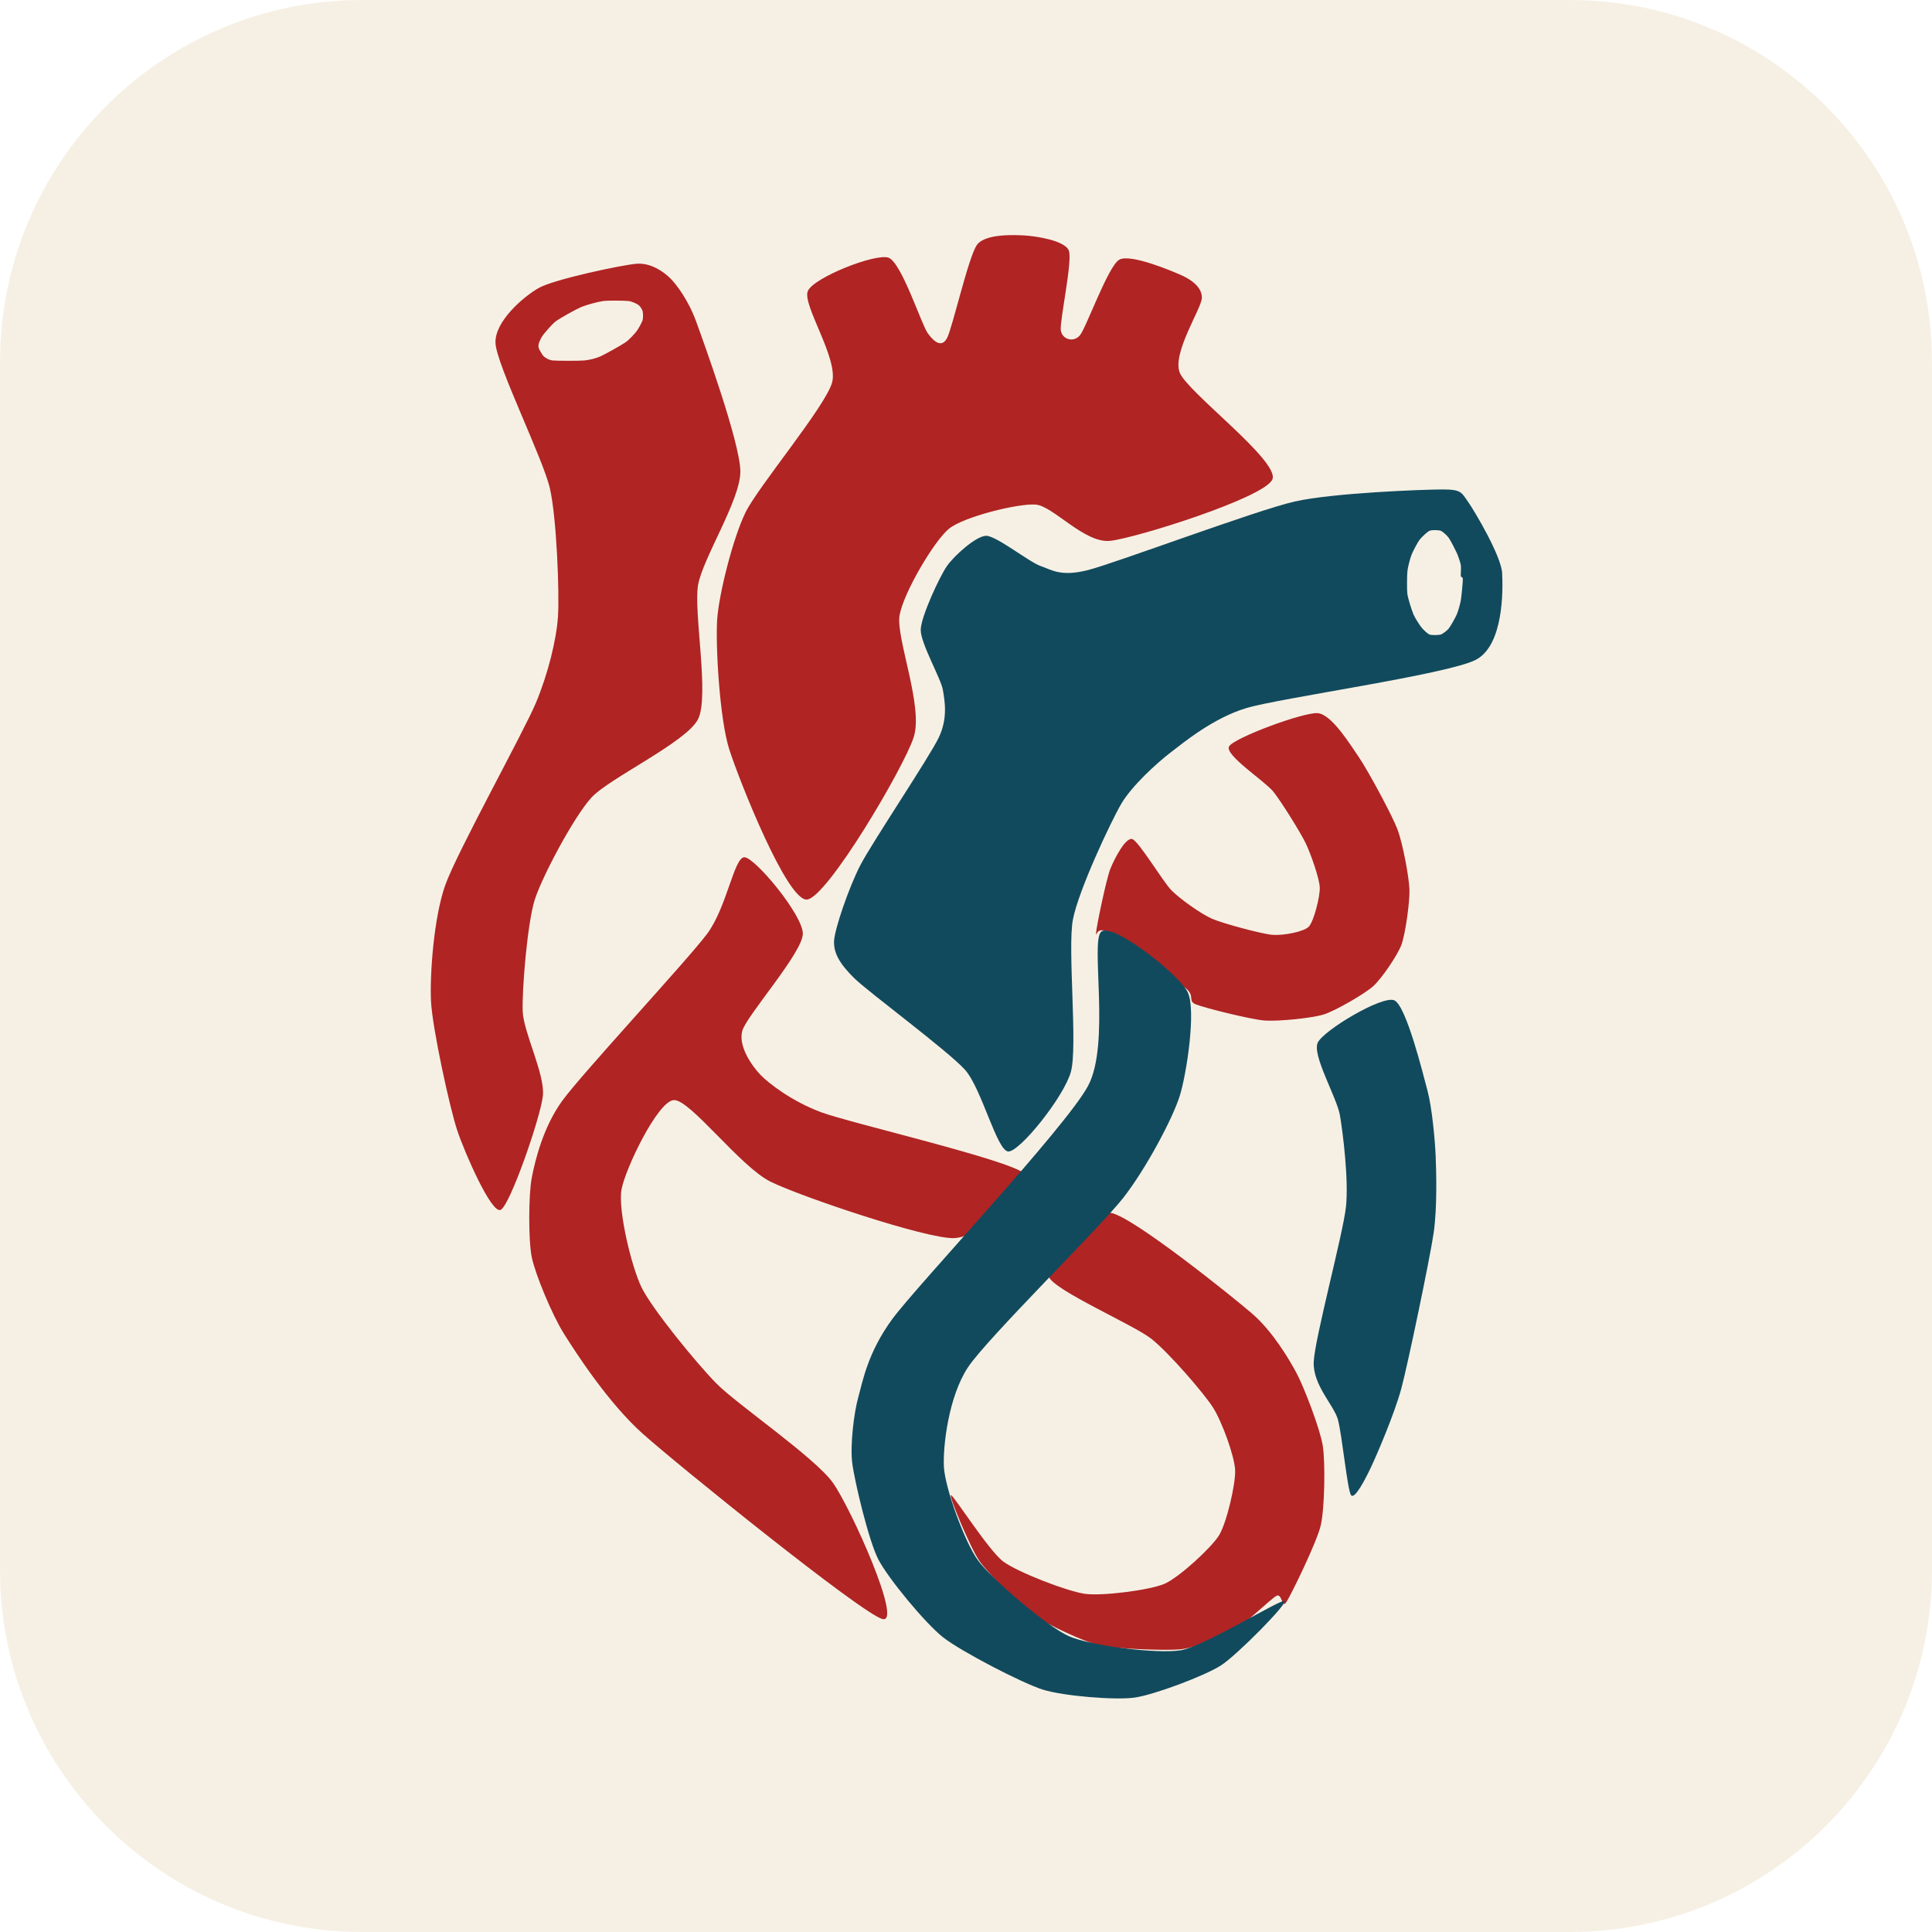
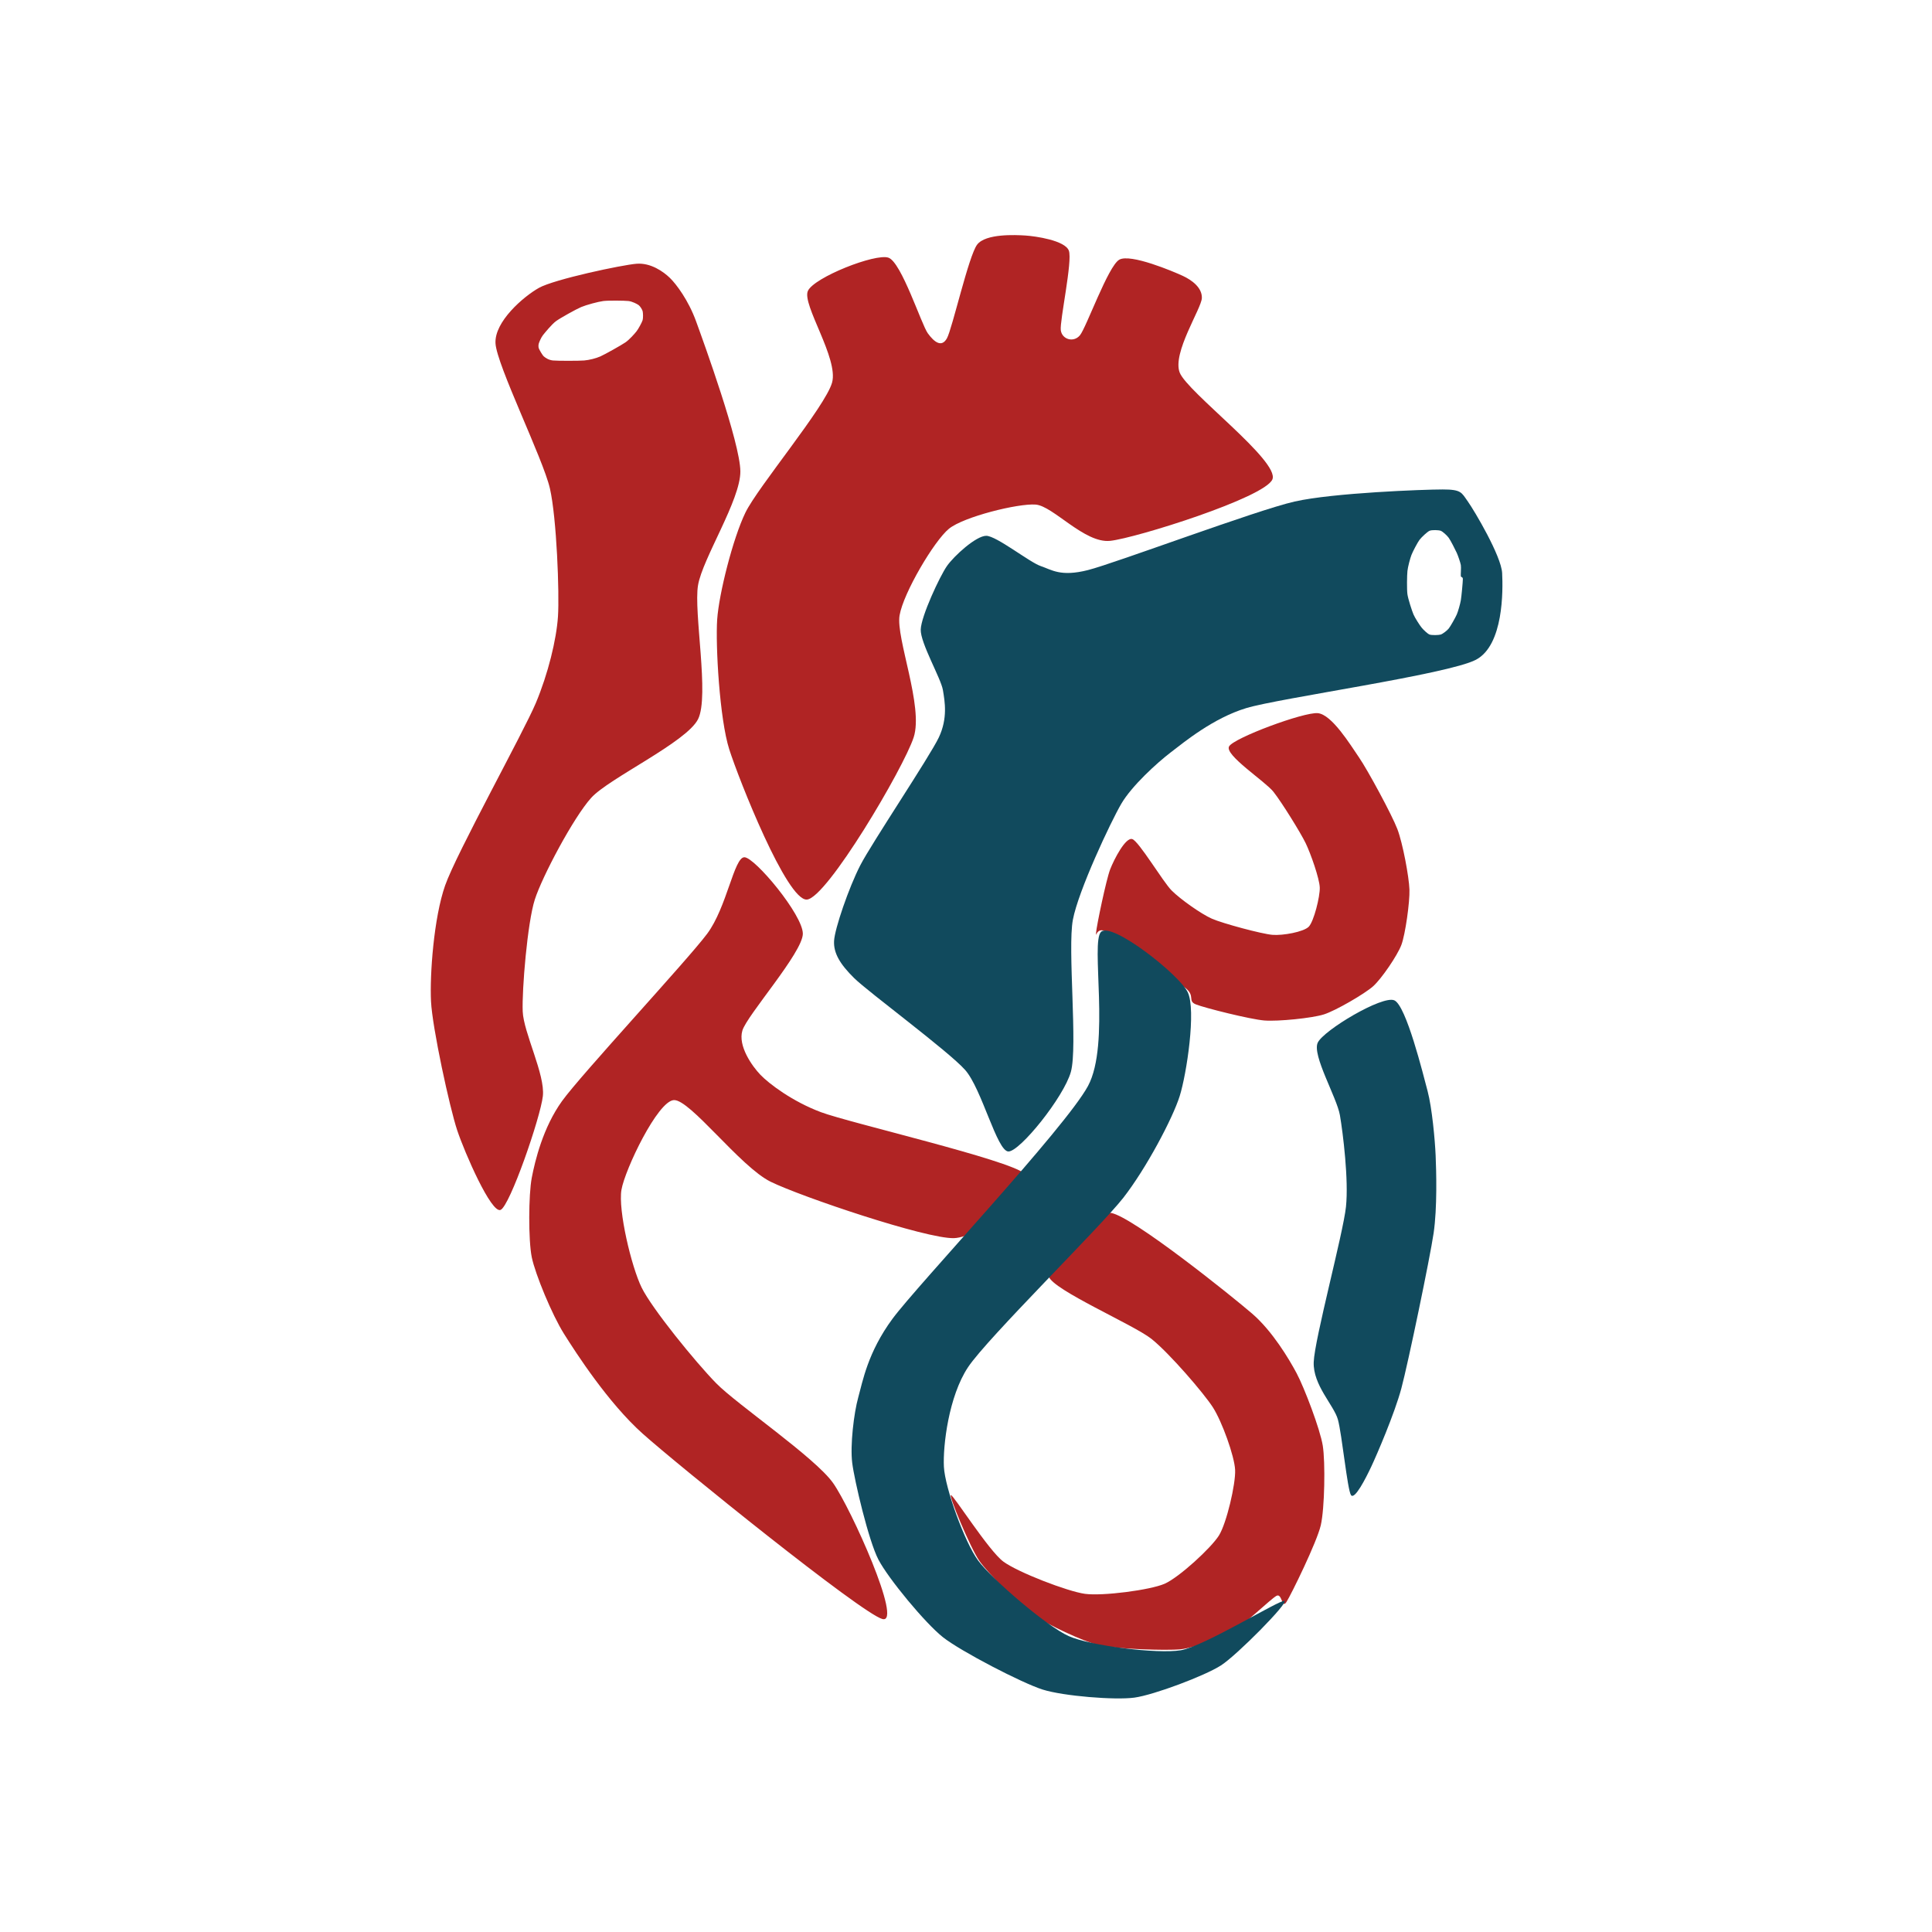
<svg xmlns="http://www.w3.org/2000/svg" viewBox="0 0 128 128" width="128" height="128" role="img" aria-label="Anastomosis.MD Favicon">
-   <rect width="128" height="128" rx="24" fill="#F6F0E4" />
  <g transform="translate(-4.29, -4.29) scale(0.133519)">
    <path fill="#B02424" fill-rule="evenodd" d="M 583.50 634.00 C 572.56 632.00, 550.33 658.73, 552.50 665.50 C 554.67 672.27, 594.67 689.46, 603.50 696.50 C 612.33 703.54, 629.50 723.46, 634.00 730.50 C 638.50 737.54, 644.67 754.62, 645.00 761.50 C 645.33 768.38, 640.79 787.88, 637.00 794.00 C 633.21 800.12, 617.20 814.86, 610.00 818.00 C 602.80 821.14, 579.17 824.19, 570.50 823.00 C 561.83 821.81, 537.20 812.31, 530.00 807.00 C 522.80 801.69, 505.30 774.05, 504.00 774.00 C 502.70 773.95, 513.56 800.05, 518.00 806.50 C 522.44 812.95, 538.55 828.95, 545.00 833.50 C 551.45 838.05, 569.59 846.66, 577.50 848.50 C 585.41 850.34, 610.80 851.26, 618.00 850.50 C 625.20 849.74, 638.85 844.37, 644.00 841.50 C 649.15 838.63, 662.63 825.57, 665.50 824.00 C 668.37 822.43, 668.12 830.79, 670.50 827.00 C 672.88 823.21, 685.55 797.40, 687.50 789.00 C 689.45 780.60, 689.80 757.68, 688.50 749.50 C 687.20 741.32, 679.29 720.60, 675.50 713.50 C 671.71 706.40, 663.47 692.61, 653.50 684.00 C 643.53 675.39, 594.44 636.00, 583.50 634.00 Z M 401.50 457.50 C 396.35 457.50, 392.80 482.39, 383.00 495.50 C 373.20 508.61, 320.43 565.39, 311.00 578.50 C 301.57 591.61, 297.62 608.10, 296.00 616.50 C 294.38 624.90, 294.27 647.60, 296.00 656.00 C 297.73 664.40, 306.04 684.52, 312.00 694.00 C 317.96 703.48, 333.88 728.17, 351.00 743.50 C 368.12 758.83, 459.76 832.85, 470.00 835.50 C 480.24 838.15, 454.44 780.67, 445.50 768.00 C 436.56 755.33, 397.79 729.01, 387.50 718.50 C 377.21 707.99, 355.59 681.40, 350.50 671.00 C 345.41 660.60, 338.77 632.58, 340.50 622.50 C 342.23 612.42, 358.48 578.43, 366.50 578.00 C 374.52 577.57, 399.44 611.08, 414.50 618.50 C 429.56 625.92, 491.85 646.93, 505.50 646.50 C 519.15 646.07, 547.65 621.27, 540.50 614.50 C 533.35 607.73, 453.69 589.31, 439.50 584.00 C 425.31 578.69, 413.73 569.89, 409.50 565.50 C 405.27 561.11, 398.23 551.08, 400.50 543.50 C 402.77 535.92, 430.39 504.82, 430.50 495.50 C 430.61 486.18, 406.65 457.50, 401.50 457.50 Z M 686.00 386.00 C 679.01 385.40, 644.38 398.27, 642.00 402.50 C 639.62 406.73, 659.88 419.80, 664.00 425.00 C 668.12 430.20, 677.51 445.35, 680.00 450.50 C 682.49 455.65, 686.84 468.00, 687.00 472.50 C 687.16 477.00, 684.05 489.45, 681.50 492.00 C 678.95 494.55, 668.70 496.43, 663.50 496.00 C 658.30 495.57, 638.92 490.38, 633.50 488.00 C 628.08 485.62, 617.78 478.28, 613.50 474.00 C 609.22 469.72, 597.30 449.64, 594.00 448.50 C 590.70 447.36, 584.95 458.46, 583.00 463.50 C 581.05 468.54, 576.22 491.64, 576.00 495.00 C 575.78 498.36, 576.18 491.52, 581.00 494.50 C 585.82 497.48, 615.68 518.60, 620.50 522.50 C 625.32 526.40, 621.27 528.77, 625.50 530.50 C 629.73 532.23, 652.62 537.96, 659.50 538.50 C 666.38 539.04, 683.15 537.34, 689.00 535.50 C 694.85 533.66, 709.33 525.24, 713.50 521.50 C 717.67 517.76, 725.55 506.20, 727.50 501.00 C 729.45 495.80, 731.72 479.73, 731.50 473.50 C 731.28 467.27, 728.21 450.60, 725.50 443.50 C 722.79 436.40, 710.78 414.23, 706.50 408.00 C 702.22 401.77, 692.99 386.60, 686.00 386.00 Z M 348.00 163.00 C 340.96 163.54, 307.08 170.72, 299.50 175.00 C 291.92 179.28, 277.40 191.72, 278.00 202.50 C 278.60 213.28, 301.64 259.82, 305.00 274.50 C 308.36 289.18, 309.76 326.46, 309.00 338.00 C 308.24 349.54, 304.07 366.54, 298.00 381.00 C 291.93 395.46, 258.63 455.47, 253.00 471.50 C 247.37 487.53, 245.35 515.84, 246.00 529.00 C 246.65 542.16, 255.26 581.79, 259.00 593.00 C 262.74 604.21, 275.90 634.34, 280.50 632.50 C 285.10 630.66, 300.31 586.67, 301.50 576.00 C 302.69 565.33, 291.93 544.56, 291.50 534.00 C 291.07 523.44, 293.82 489.98, 297.50 478.50 C 301.18 467.02, 316.73 437.70, 325.50 428.00 C 334.27 418.30, 372.76 400.43, 378.50 389.00 C 384.24 377.57, 376.23 335.82, 378.50 322.50 C 380.77 309.18, 399.61 280.19, 399.50 266.00 C 399.39 251.81, 381.29 201.90, 377.50 191.50 C 373.71 181.10, 367.70 173.09, 364.50 170.00 C 361.30 166.91, 355.04 162.46, 348.00 163.00 Z M 351.00 186.50 C 351.22 187.31, 351.32 189.92, 351.00 191.00 C 350.68 192.08, 348.92 195.31, 348.00 196.50 C 347.08 197.69, 344.45 200.65, 342.50 202.00 C 340.55 203.35, 332.22 208.03, 330.00 209.00 C 327.78 209.97, 324.55 210.78, 322.00 211.00 C 319.45 211.22, 308.67 211.22, 306.50 211.00 C 304.33 210.78, 302.76 209.65, 302.00 209.00 C 301.24 208.35, 299.77 205.70, 299.50 205.00 C 299.23 204.30, 299.28 203.20, 299.50 202.50 C 299.72 201.80, 300.58 199.69, 301.50 198.50 C 302.42 197.31, 305.94 193.02, 308.00 191.50 C 310.06 189.98, 317.95 185.58, 320.50 184.50 C 323.05 183.42, 328.95 181.82, 331.50 181.50 C 334.05 181.18, 342.10 181.28, 344.00 181.50 C 345.90 181.72, 348.24 182.96, 349.00 183.50 C 349.76 184.04, 350.78 185.69, 351.00 186.50 Z M 619.00 169.00 C 614.56 166.94, 593.02 157.80, 587.50 161.00 C 581.98 164.20, 571.14 194.71, 568.00 198.50 C 564.86 202.29, 559.10 200.55, 558.50 196.00 C 557.90 191.45, 564.40 161.59, 562.50 156.50 C 560.60 151.41, 545.93 149.32, 541.00 149.00 C 536.07 148.68, 521.23 147.97, 517.00 153.50 C 512.77 159.03, 504.65 195.23, 502.00 200.00 C 499.35 204.77, 495.64 201.83, 492.50 197.50 C 489.36 193.17, 479.45 162.28, 473.00 160.00 C 466.55 157.72, 436.03 169.78, 433.00 176.50 C 429.97 183.22, 448.36 210.08, 445.00 222.00 C 441.64 233.92, 408.18 273.77, 402.00 286.50 C 395.82 299.23, 388.87 326.77, 388.00 339.50 C 387.13 352.23, 389.18 388.94, 394.00 404.00 C 398.82 419.06, 422.59 479.15, 432.50 478.50 C 442.41 477.85, 480.52 413.27, 485.50 398.00 C 490.48 382.73, 476.60 348.71, 478.50 337.50 C 480.40 326.29, 495.69 300.46, 503.00 294.50 C 510.31 288.54, 537.33 281.85, 546.00 282.50 C 554.67 283.15, 570.27 301.85, 583.00 300.50 C 595.73 299.15, 659.76 279.05, 663.50 270.00 C 667.24 260.95, 621.29 226.75, 617.50 217.00 C 613.71 207.25, 628.34 185.20, 628.50 180.00 C 628.66 174.80, 623.44 171.06, 619.00 169.00 Z" />
    <path fill="#114A5D" fill-rule="evenodd" d="M 724.00 528.50 C 718.10 525.90, 688.92 543.33, 686.00 549.50 C 683.08 555.67, 695.48 576.67, 697.00 585.50 C 698.52 594.33, 701.41 617.73, 700.00 631.00 C 698.59 644.27, 684.43 696.57, 684.00 708.00 C 683.57 719.43, 694.00 729.35, 696.00 736.50 C 698.00 743.65, 700.71 771.45, 702.50 774.00 C 704.29 776.55, 709.79 765.74, 712.50 760.00 C 715.21 754.26, 724.14 733.57, 727.50 721.00 C 730.86 708.43, 741.66 656.51, 743.50 644.00 C 745.34 631.49, 744.83 613.14, 744.50 605.50 C 744.17 597.86, 742.72 581.84, 740.50 573.50 C 738.28 565.16, 729.90 531.10, 724.00 528.50 Z M 578.50 494.50 C 573.14 499.54, 583.21 550.20, 572.00 571.00 C 560.79 591.80, 487.35 669.76, 475.00 686.50 C 462.65 703.24, 460.17 717.75, 458.00 725.50 C 455.83 733.25, 453.92 749.28, 455.00 758.00 C 456.08 766.72, 463.12 796.63, 468.00 806.00 C 472.88 815.37, 491.17 837.51, 500.00 844.50 C 508.83 851.49, 539.21 867.25, 549.50 870.50 C 559.79 873.75, 585.41 875.80, 595.00 874.50 C 604.59 873.20, 629.93 863.70, 638.00 858.50 C 646.07 853.30, 671.67 827.31, 669.50 826.50 C 667.33 825.69, 629.59 849.10, 618.00 851.00 C 606.41 852.90, 573.39 848.82, 562.50 844.00 C 551.61 839.18, 524.22 815.60, 517.50 806.50 C 510.78 797.40, 501.04 770.40, 500.50 760.00 C 499.96 749.60, 502.86 724.96, 512.50 710.50 C 522.14 696.04, 578.12 641.07, 589.50 626.50 C 600.88 611.93, 614.03 587.05, 617.50 576.00 C 620.97 564.95, 625.73 533.33, 621.50 524.50 C 617.27 515.67, 583.86 489.46, 578.50 494.50 Z M 760.50 281.00 C 757.30 276.50, 757.32 275.00, 748.00 275.00 C 738.68 275.00, 693.57 276.67, 674.50 281.00 C 655.43 285.33, 585.65 311.53, 572.00 315.00 C 558.35 318.47, 553.97 314.84, 548.50 313.00 C 543.03 311.16, 526.54 298.00, 521.50 298.00 C 516.46 298.00, 505.52 307.96, 502.00 313.00 C 498.48 318.04, 489.22 337.84, 489.00 344.50 C 488.78 351.16, 499.02 368.70, 500.00 374.50 C 500.98 380.30, 502.44 388.57, 498.00 398.00 C 493.56 407.43, 464.63 450.56, 459.00 461.50 C 453.37 472.44, 446.32 492.93, 446.00 499.00 C 445.68 505.07, 448.96 510.57, 456.00 517.50 C 463.04 524.43, 502.71 553.68, 511.00 563.00 C 519.29 572.32, 526.81 603.39, 532.50 603.50 C 538.19 603.61, 560.03 576.46, 563.50 564.00 C 566.97 551.54, 561.79 502.91, 564.50 488.50 C 567.21 474.09, 583.25 439.99, 588.50 431.00 C 593.75 422.01, 606.28 410.65, 613.00 405.50 C 619.72 400.35, 634.09 388.48, 650.50 383.50 C 666.91 378.52, 750.74 366.76, 764.50 359.50 C 778.26 352.24, 777.93 325.00, 777.50 316.50 C 777.07 308.00, 763.70 285.50, 760.50 281.00 Z M 741.50 295.50 C 742.64 295.01, 745.97 295.12, 747.00 295.50 C 748.03 295.88, 750.13 297.81, 751.00 299.00 C 751.87 300.19, 754.35 305.04, 755.00 306.50 C 755.65 307.96, 756.78 311.25, 757.00 312.50 C 757.22 313.75, 756.89 317.24, 757.00 318.00 C 757.11 318.76, 758.00 318.20, 758.00 319.50 C 758.00 320.80, 757.33 328.10, 757.00 330.00 C 756.67 331.90, 755.65 335.48, 755.00 337.00 C 754.35 338.52, 751.87 342.92, 751.00 344.00 C 750.13 345.08, 748.03 346.68, 747.00 347.00 C 745.97 347.32, 742.53 347.38, 741.50 347.00 C 740.47 346.62, 738.37 344.58, 737.50 343.50 C 736.63 342.42, 734.26 338.79, 733.50 337.00 C 732.74 335.21, 730.83 329.33, 730.50 327.00 C 730.17 324.67, 730.28 317.61, 730.50 315.50 C 730.72 313.39, 731.85 309.18, 732.50 307.50 C 733.15 305.82, 735.52 301.30, 736.50 300.00 C 737.48 298.70, 740.36 295.99, 741.50 295.50 Z" />
  </g>
</svg>
